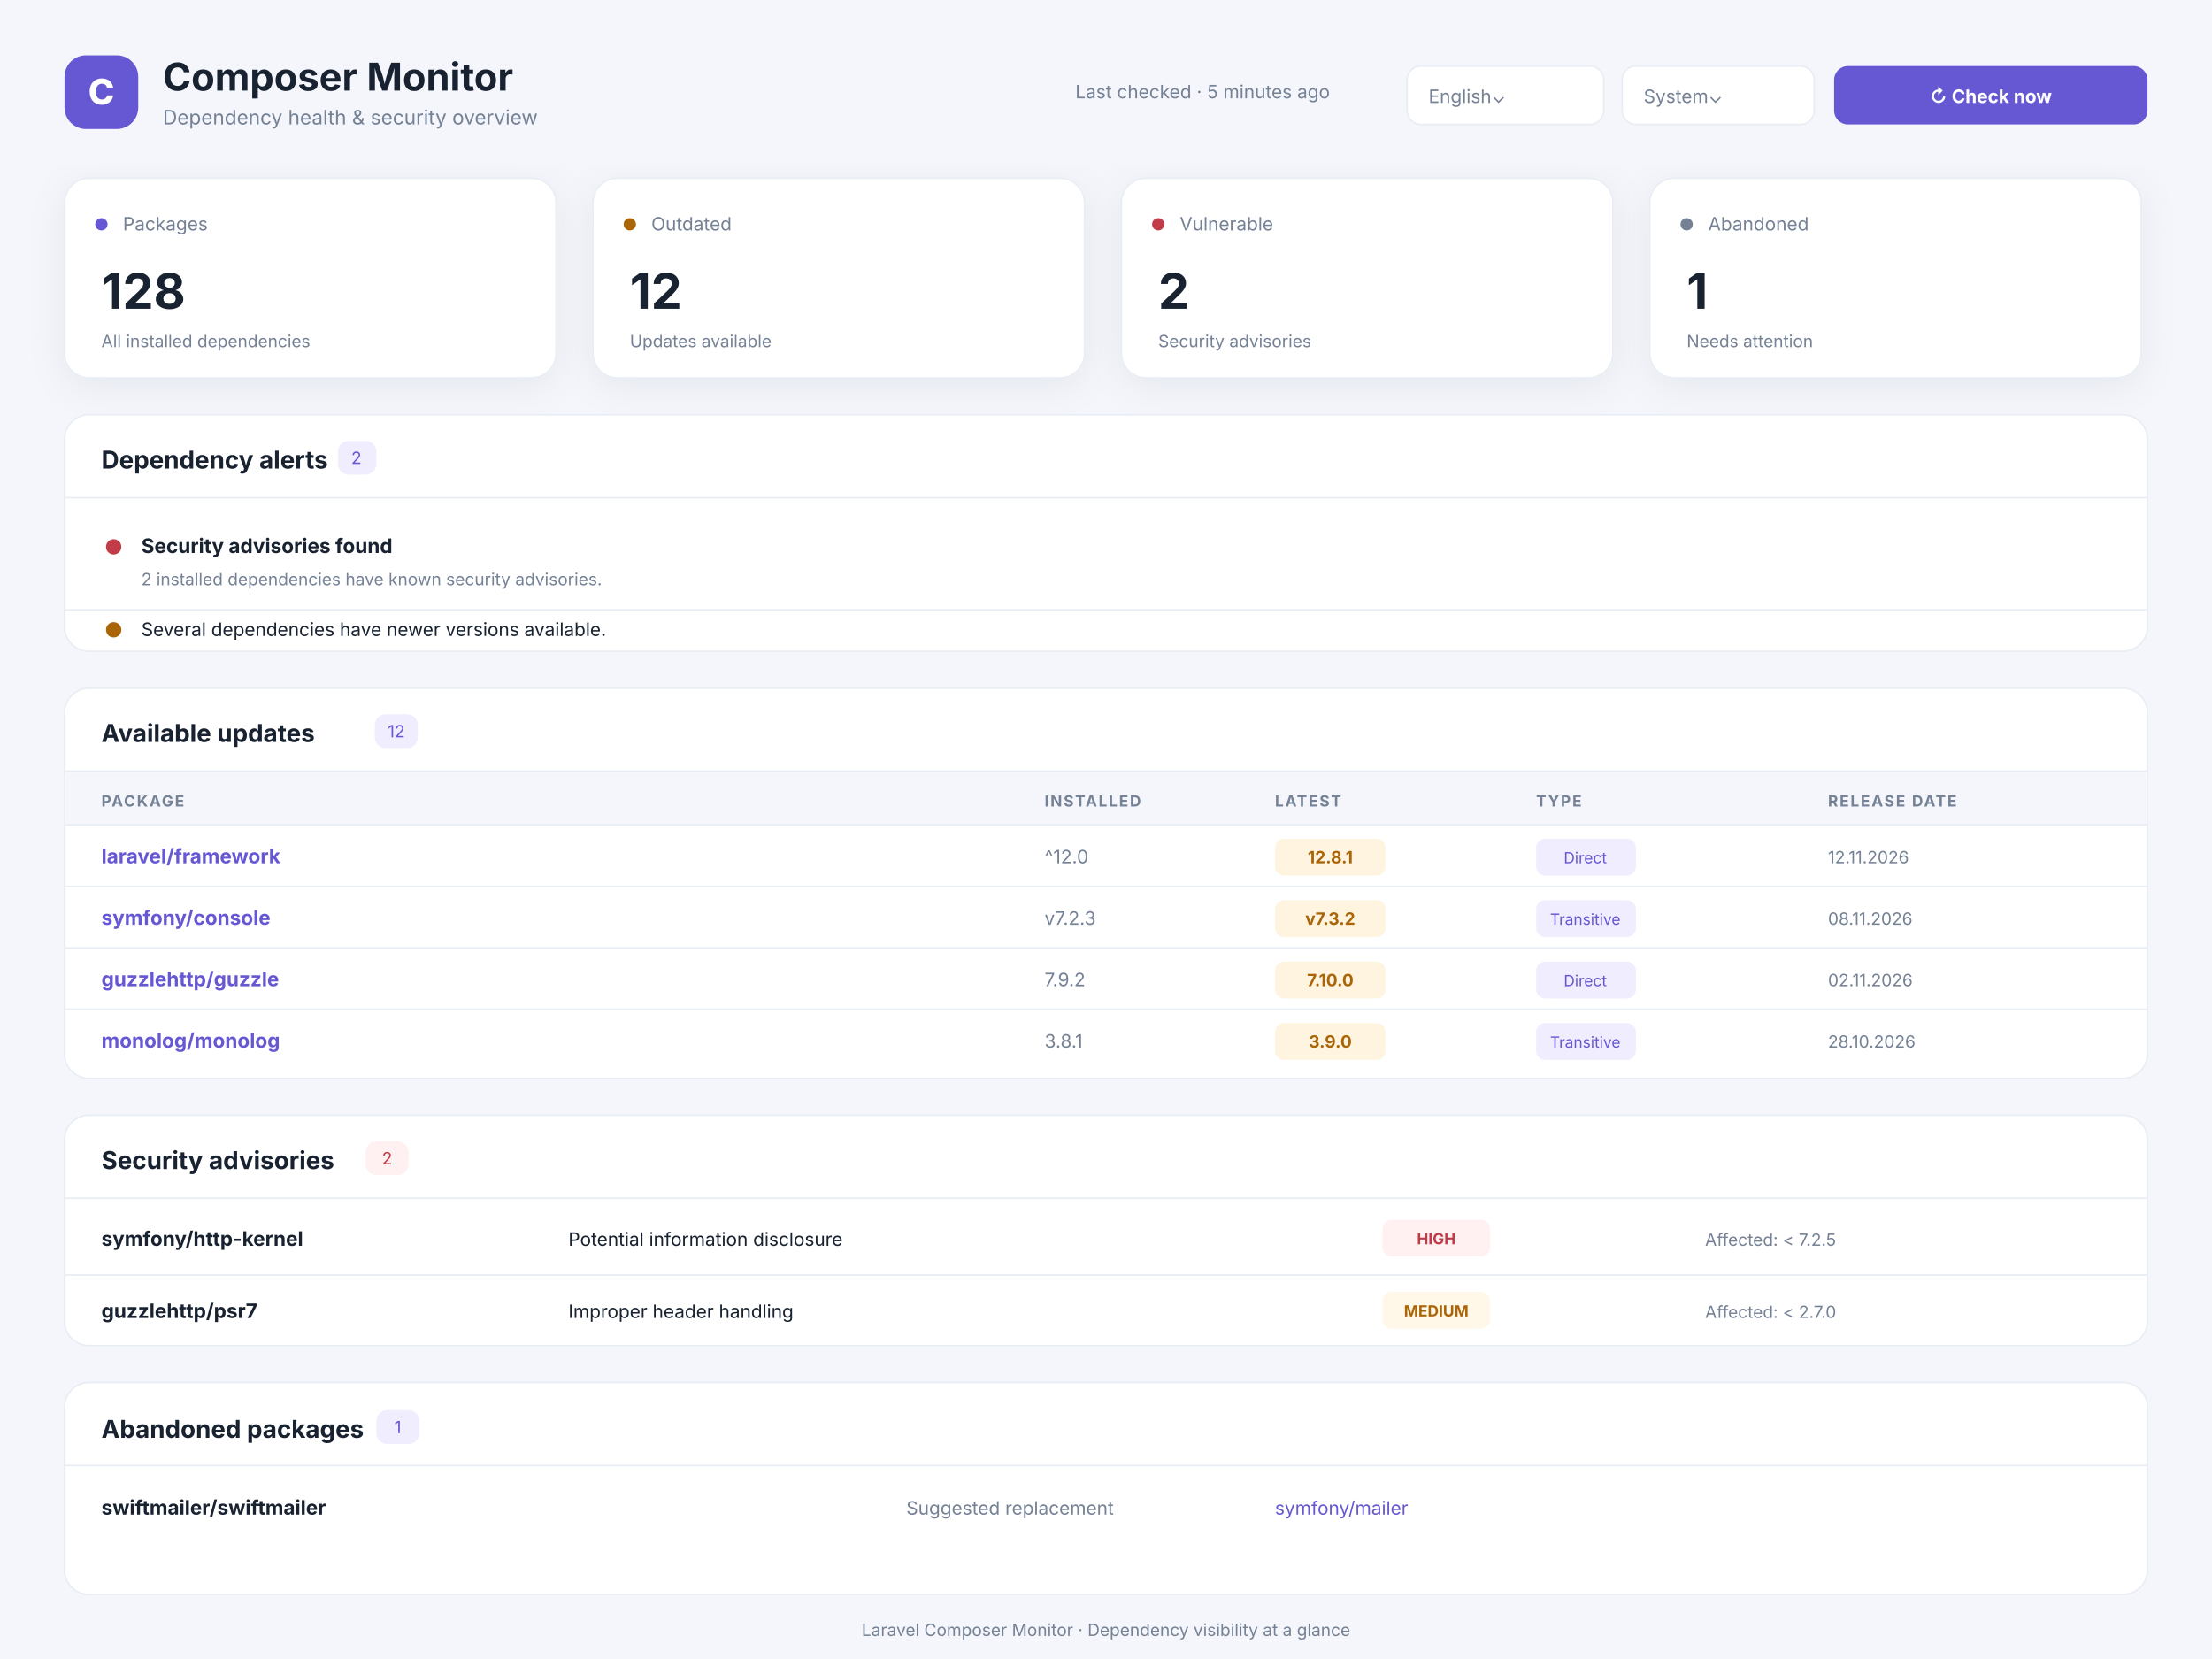
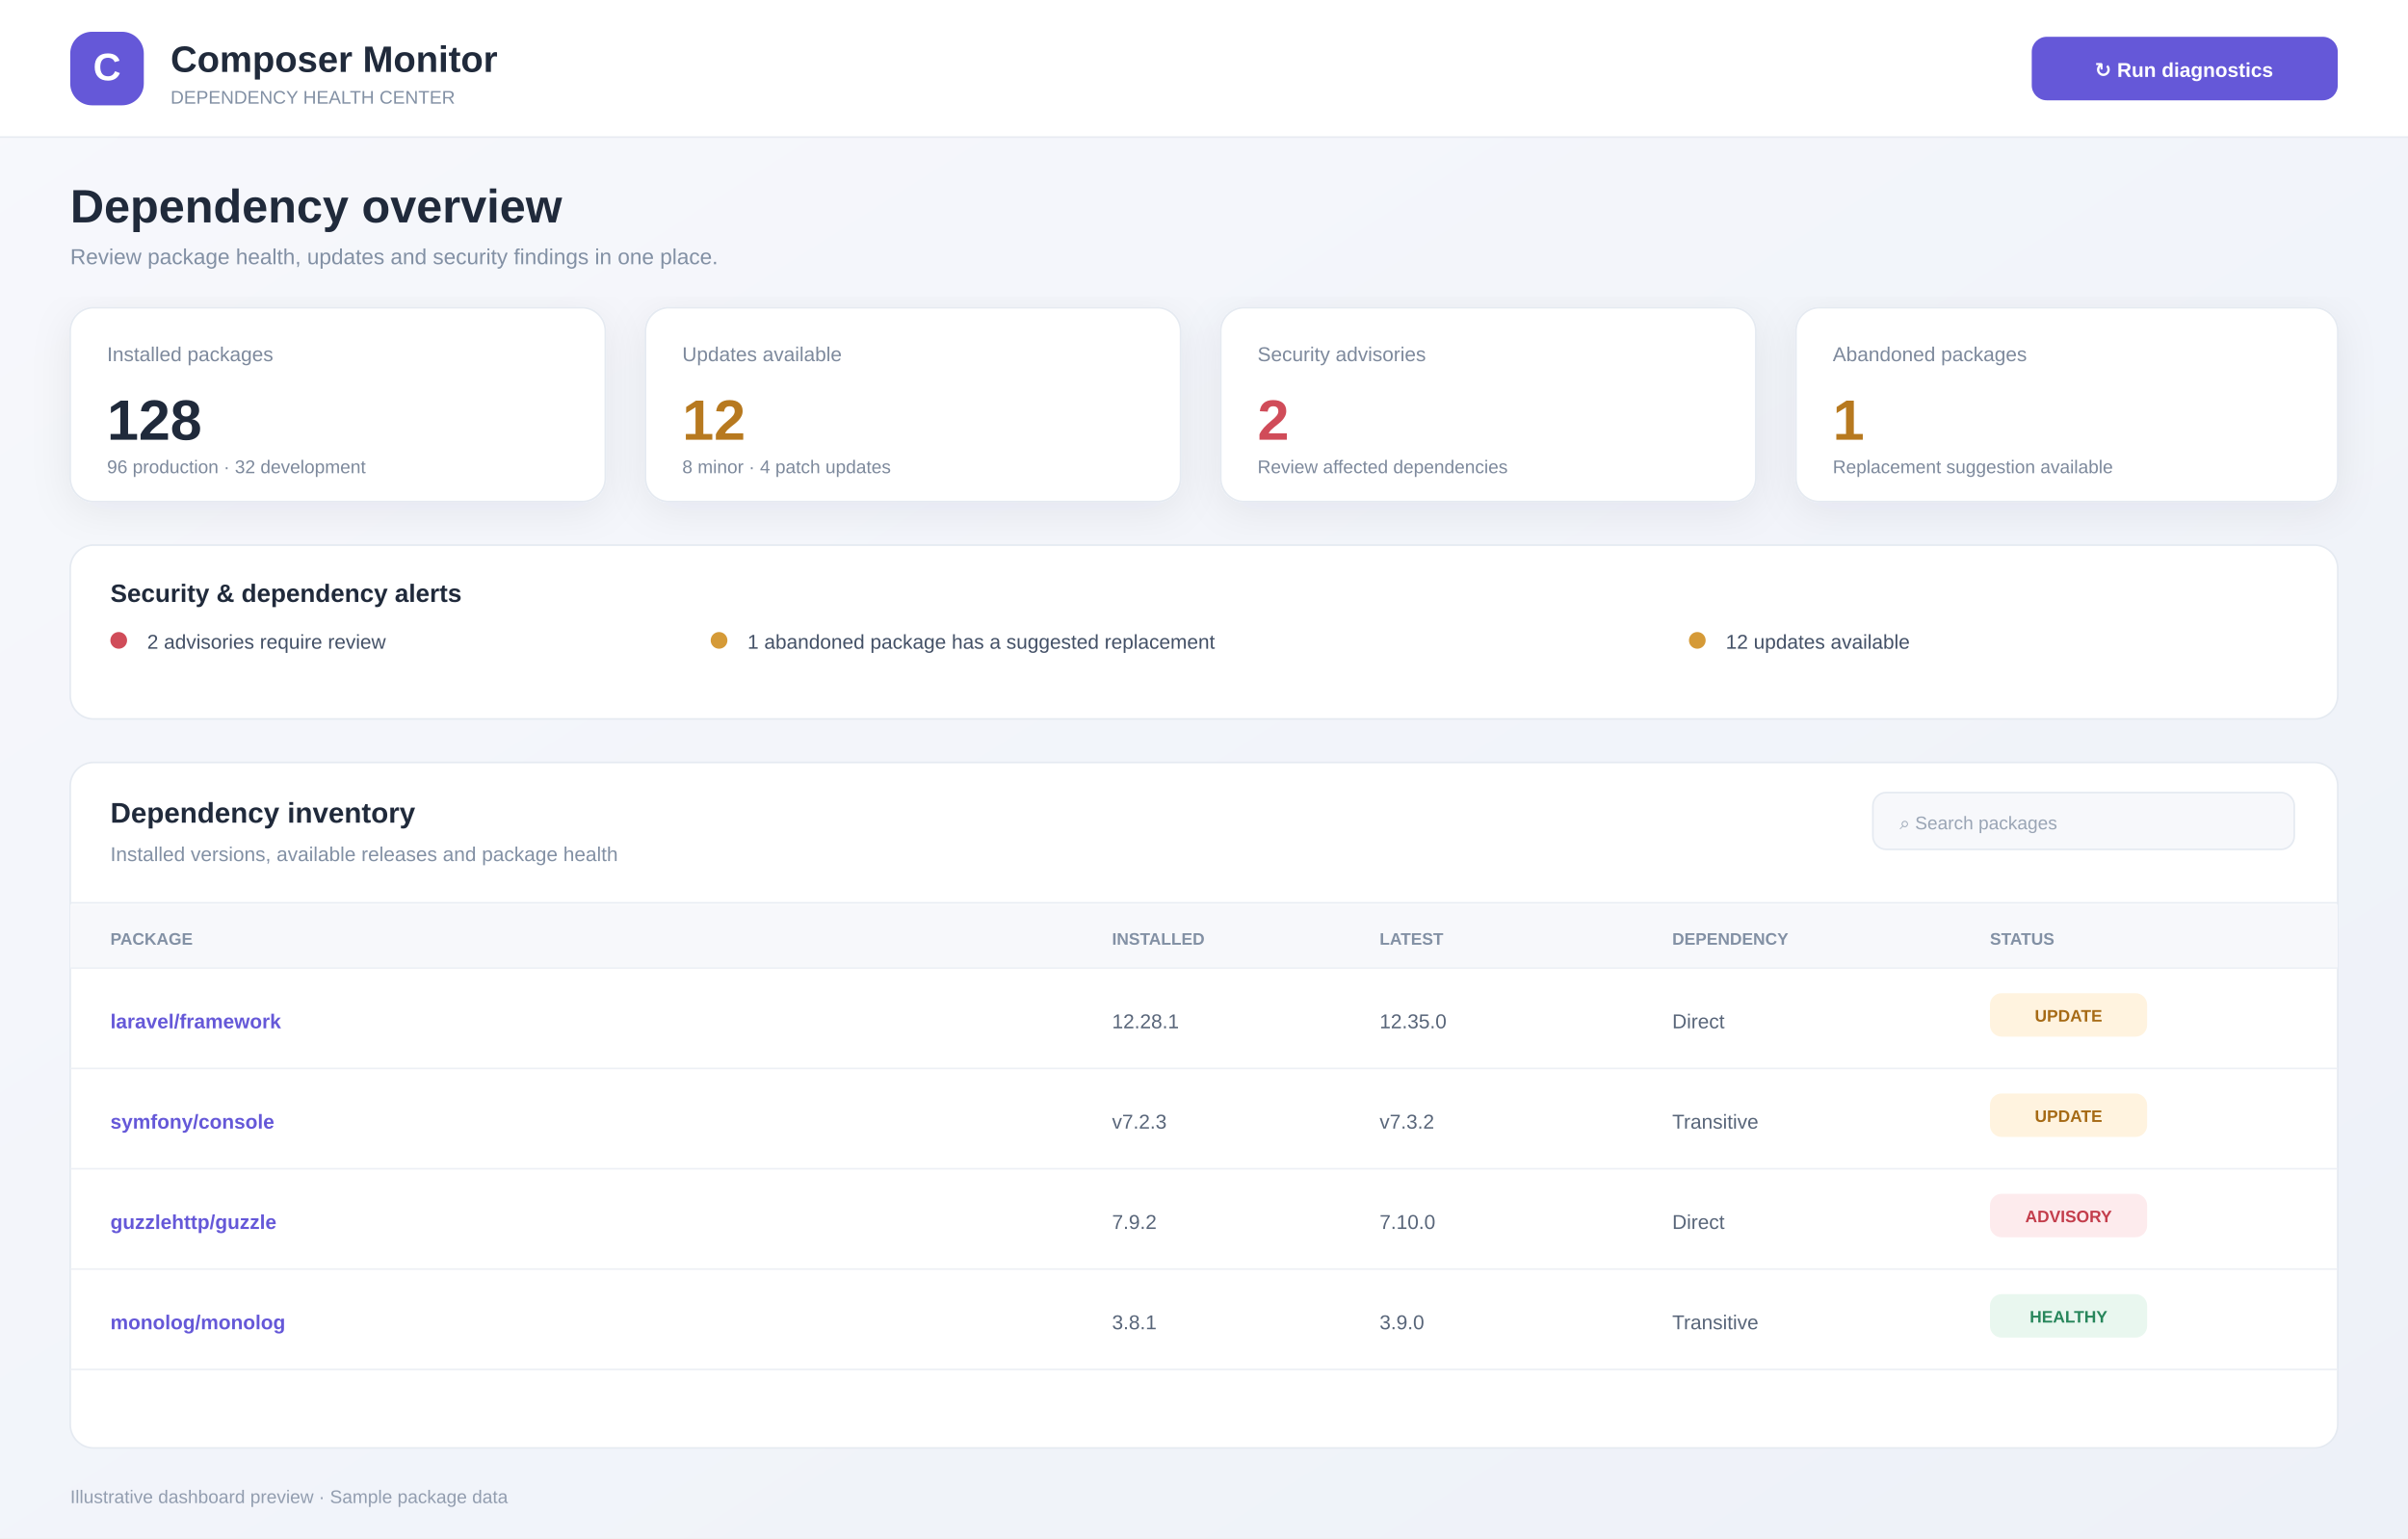
- <svg xmlns="http://www.w3.org/2000/svg" width="1440" height="1080" viewBox="0 0 1440 1080">
+ <svg xmlns="http://www.w3.org/2000/svg" width="1440" height="920" viewBox="0 0 1440 920">
  <defs>
-     <filter id="s" x="-10%" y="-10%" width="120%" height="130%">
-       <feDropShadow dx="0" dy="5" stdDeviation="12" flood-color="#26334d" flood-opacity=".06" />
+     <linearGradient id="bg" x2="1" y2="1">
+       <stop stop-color="#f7f8fc" />
+       <stop offset="1" stop-color="#edf1f8" />
+     </linearGradient>
+     <filter id="sh" x="-10%" y="-10%" width="120%" height="130%">
+       <feDropShadow dx="0" dy="5" stdDeviation="12" flood-color="#25334b" flood-opacity=".07" />
    </filter>
  </defs>
-   <rect width="1440" height="1080" fill="#f4f6fb" />
-   <g font-family="Inter,Segoe UI,Arial,sans-serif" fill="#182230">
-     <rect x="42" y="36" width="48" height="48" rx="14" fill="#6658d3" />
-     <text x="66" y="68" font-size="23" font-weight="800" text-anchor="middle" fill="#fff">C</text>
-     <text x="106" y="59" font-size="25" font-weight="750">Composer Monitor</text>
-     <text x="106" y="81" font-size="13" fill="#758195">Dependency health &amp; security overview</text>
-     <text x="700" y="64" font-size="12" fill="#758195">Last checked · 5 minutes ago</text>
-     <rect x="916" y="43" width="128" height="38" rx="9" fill="#fff" stroke="#e8edf4" />
-     <text x="930" y="67" font-size="12" fill="#758195">English⌄</text>
-     <rect x="1056" y="43" width="125" height="38" rx="9" fill="#fff" stroke="#e8edf4" />
-     <text x="1070" y="67" font-size="12" fill="#758195">System⌄</text>
-     <rect x="1194" y="43" width="204" height="38" rx="9" fill="#6658d3" />
-     <text x="1296" y="67" font-size="12" font-weight="650" text-anchor="middle" fill="#fff">↻  Check now</text>
-     <rect x="42" y="116" width="320" height="130" rx="16" fill="#fff" stroke="#e8edf4" filter="url(#s)" />
-     <circle cx="66" cy="146" r="4" fill="#6658d3" />
-     <text x="80" y="150" font-size="12" fill="#758195">Packages</text>
-     <text x="66" y="201" font-size="32" font-weight="750">128</text>
-     <text x="66" y="226" font-size="11" fill="#758195">All installed dependencies</text>
-     <rect x="386" y="116" width="320" height="130" rx="16" fill="#fff" stroke="#e8edf4" filter="url(#s)" />
-     <circle cx="410" cy="146" r="4" fill="#a96508" />
-     <text x="424" y="150" font-size="12" fill="#758195">Outdated</text>
-     <text x="410" y="201" font-size="32" font-weight="750">12</text>
-     <text x="410" y="226" font-size="11" fill="#758195">Updates available</text>
-     <rect x="730" y="116" width="320" height="130" rx="16" fill="#fff" stroke="#e8edf4" filter="url(#s)" />
-     <circle cx="754" cy="146" r="4" fill="#c13c48" />
-     <text x="768" y="150" font-size="12" fill="#758195">Vulnerable</text>
-     <text x="754" y="201" font-size="32" font-weight="750">2</text>
-     <text x="754" y="226" font-size="11" fill="#758195">Security advisories</text>
-     <rect x="1074" y="116" width="320" height="130" rx="16" fill="#fff" stroke="#e8edf4" filter="url(#s)" />
-     <circle cx="1098" cy="146" r="4" fill="#758195" />
-     <text x="1112" y="150" font-size="12" fill="#758195">Abandoned</text>
-     <text x="1098" y="201" font-size="32" font-weight="750">1</text>
-     <text x="1098" y="226" font-size="11" fill="#758195">Needs attention</text>
-     <rect x="42" y="270" width="1356" height="154" rx="16" fill="#fff" stroke="#e8edf4" />
-     <text x="66" y="305" font-size="16" font-weight="700">Dependency alerts</text>
-     <rect x="220" y="287" width="25" height="22" rx="7" fill="#f0edff" />
-     <text x="232" y="302" font-size="11" fill="#6658d3" text-anchor="middle">2</text>
-     <path d="M42 324H1398" stroke="#e8edf4" />
-     <circle cx="74" cy="356" r="5" fill="#c13c48" />
-     <text x="92" y="360" font-size="13" font-weight="650">Security advisories found</text>
-     <text x="92" y="381" font-size="11" fill="#758195">2 installed dependencies have known security advisories.</text>
-     <path d="M42 397H1398" stroke="#e8edf4" />
-     <circle cx="74" cy="410" r="5" fill="#a96508" />
-     <text x="92" y="414" font-size="12">Several dependencies have newer versions available.</text>
-     <rect x="42" y="448" width="1356" height="254" rx="16" fill="#fff" stroke="#e8edf4" />
-     <text x="66" y="483" font-size="16" font-weight="700">Available updates</text>
-     <rect x="244" y="465" width="28" height="22" rx="7" fill="#f0edff" />
-     <text x="258" y="480" font-size="11" fill="#6658d3" text-anchor="middle">12</text>
-     <path d="M42 502H1398" stroke="#e8edf4" />
-     <rect x="42" y="503" width="1356" height="34" fill="#f4f6fb" />
-     <text x="66" y="525" font-size="10" font-weight="700" letter-spacing="1" fill="#758195">PACKAGE</text>
-     <text x="680" y="525" font-size="10" font-weight="700" letter-spacing="1" fill="#758195">INSTALLED</text>
-     <text x="830" y="525" font-size="10" font-weight="700" letter-spacing="1" fill="#758195">LATEST</text>
-     <text x="1000" y="525" font-size="10" font-weight="700" letter-spacing="1" fill="#758195">TYPE</text>
-     <text x="1190" y="525" font-size="10" font-weight="700" letter-spacing="1" fill="#758195">RELEASE DATE</text>
-     <path d="M42 537H1398" stroke="#e8edf4" />
-     <text x="66" y="562" font-size="13" font-weight="650" fill="#6658d3">laravel/framework</text>
-     <text x="680" y="562" font-size="12" fill="#758195">^12.0</text>
-     <rect x="830" y="546" width="72" height="24" rx="6" fill="#fff4df" />
-     <text x="866" y="562" font-size="11" font-weight="700" text-anchor="middle" fill="#a96508">12.8.1</text>
-     <rect x="1000" y="546" width="65" height="24" rx="6" fill="#f0edff" />
-     <text x="1032" y="562" font-size="10" text-anchor="middle" fill="#6658d3">Direct</text>
-     <text x="1190" y="562" font-size="11" fill="#758195">12.11.2026</text>
-     <path d="M42 577H1398" stroke="#e8edf4" />
-     <text x="66" y="602" font-size="13" font-weight="650" fill="#6658d3">symfony/console</text>
-     <text x="680" y="602" font-size="12" fill="#758195">v7.2.3</text>
-     <rect x="830" y="586" width="72" height="24" rx="6" fill="#fff4df" />
-     <text x="866" y="602" font-size="11" font-weight="700" text-anchor="middle" fill="#a96508">v7.3.2</text>
-     <rect x="1000" y="586" width="65" height="24" rx="6" fill="#f0edff" />
-     <text x="1032" y="602" font-size="10" text-anchor="middle" fill="#6658d3">Transitive</text>
-     <text x="1190" y="602" font-size="11" fill="#758195">08.11.2026</text>
-     <path d="M42 617H1398" stroke="#e8edf4" />
-     <text x="66" y="642" font-size="13" font-weight="650" fill="#6658d3">guzzlehttp/guzzle</text>
-     <text x="680" y="642" font-size="12" fill="#758195">7.9.2</text>
-     <rect x="830" y="626" width="72" height="24" rx="6" fill="#fff4df" />
-     <text x="866" y="642" font-size="11" font-weight="700" text-anchor="middle" fill="#a96508">7.10.0</text>
-     <rect x="1000" y="626" width="65" height="24" rx="6" fill="#f0edff" />
-     <text x="1032" y="642" font-size="10" text-anchor="middle" fill="#6658d3">Direct</text>
-     <text x="1190" y="642" font-size="11" fill="#758195">02.11.2026</text>
-     <path d="M42 657H1398" stroke="#e8edf4" />
-     <text x="66" y="682" font-size="13" font-weight="650" fill="#6658d3">monolog/monolog</text>
-     <text x="680" y="682" font-size="12" fill="#758195">3.8.1</text>
-     <rect x="830" y="666" width="72" height="24" rx="6" fill="#fff4df" />
-     <text x="866" y="682" font-size="11" font-weight="700" text-anchor="middle" fill="#a96508">3.9.0</text>
-     <rect x="1000" y="666" width="65" height="24" rx="6" fill="#f0edff" />
-     <text x="1032" y="682" font-size="10" text-anchor="middle" fill="#6658d3">Transitive</text>
-     <text x="1190" y="682" font-size="11" fill="#758195">28.10.2026</text>
-     <rect x="42" y="726" width="1356" height="150" rx="16" fill="#fff" stroke="#e8edf4" />
-     <text x="66" y="761" font-size="16" font-weight="700">Security advisories</text>
-     <rect x="238" y="743" width="28" height="22" rx="7" fill="#fff0f1" />
-     <text x="252" y="758" font-size="11" fill="#c13c48" text-anchor="middle">2</text>
-     <path d="M42 780H1398" stroke="#e8edf4" />
-     <text x="66" y="811" font-size="13" font-weight="650">symfony/http-kernel</text>
-     <text x="370" y="811" font-size="12">Potential information disclosure</text>
-     <rect x="900" y="794" width="70" height="24" rx="6" fill="#fff0f1" />
-     <text x="935" y="810" font-size="10" text-anchor="middle" fill="#c13c48" font-weight="700">HIGH</text>
-     <text x="1110" y="811" font-size="11" fill="#758195">Affected: &lt; 7.2.5</text>
-     <path d="M42 830H1398" stroke="#e8edf4" />
-     <text x="66" y="858" font-size="13" font-weight="650">guzzlehttp/psr7</text>
-     <text x="370" y="858" font-size="12">Improper header handling</text>
-     <rect x="900" y="841" width="70" height="24" rx="6" fill="#fff7e8" />
-     <text x="935" y="857" font-size="10" text-anchor="middle" fill="#a96508" font-weight="700">MEDIUM</text>
-     <text x="1110" y="858" font-size="11" fill="#758195">Affected: &lt; 2.7.0</text>
-     <rect x="42" y="900" width="1356" height="138" rx="16" fill="#fff" stroke="#e8edf4" />
-     <text x="66" y="936" font-size="16" font-weight="700">Abandoned packages</text>
-     <rect x="245" y="918" width="28" height="22" rx="7" fill="#f0edff" />
-     <text x="259" y="933" font-size="11" fill="#6658d3" text-anchor="middle">1</text>
-     <path d="M42 954H1398" stroke="#e8edf4" />
-     <text x="66" y="986" font-size="13" font-weight="650">swiftmailer/swiftmailer</text>
-     <text x="590" y="986" font-size="12" fill="#758195">Suggested replacement</text>
-     <text x="830" y="986" font-size="12" fill="#6658d3">symfony/mailer</text>
-     <text x="720" y="1065" font-size="11" text-anchor="middle" fill="#758195">Laravel Composer Monitor · Dependency visibility at a glance</text>
+   <rect width="1440" height="920" fill="url(#bg)" />
+   <rect x="0" y="0" width="1440" height="82" fill="#fff" />
+   <path d="M0 82H1440" stroke="#e7ebf2" />
+   <rect x="42" y="19" width="44" height="44" rx="13" fill="#6558d8" />
+   <text x="64" y="48" text-anchor="middle" font-family="Arial" font-size="23" font-weight="700" fill="#fff">C</text>
+   <text x="102" y="43" font-family="Arial" font-size="22" font-weight="700" fill="#202a3b">Composer Monitor</text>
+   <text x="102" y="62" font-family="Arial" font-size="11" fill="#8290a4">DEPENDENCY HEALTH CENTER</text>
+   <rect x="1215" y="22" width="183" height="38" rx="9" fill="#6558d8" />
+   <text x="1306" y="46" text-anchor="middle" font-family="Arial" font-size="12" font-weight="700" fill="#fff">↻ Run diagnostics</text>
+   <text x="42" y="133" font-family="Arial" font-size="28" font-weight="700" fill="#202a3b">Dependency overview</text>
+   <text x="42" y="158" font-family="Arial" font-size="13" fill="#8290a4">Review package health, updates and security findings in one place.</text>
+   <g font-family="Arial">
+     <rect x="42" y="184" width="320" height="116" rx="14" fill="#fff" stroke="#e5eaf1" filter="url(#sh)" />
+     <text x="64" y="216" font-size="12" fill="#7d899c">Installed packages</text>
+     <text x="64" y="263" font-size="34" font-weight="700" fill="#202a3b">128</text>
+     <text x="64" y="283" font-size="11" fill="#7d899c">96 production · 32 development</text>
+     <rect x="386" y="184" width="320" height="116" rx="14" fill="#fff" stroke="#e5eaf1" filter="url(#sh)" />
+     <text x="408" y="216" font-size="12" fill="#7d899c">Updates available</text>
+     <text x="408" y="263" font-size="34" font-weight="700" fill="#b7791f">12</text>
+     <text x="408" y="283" font-size="11" fill="#7d899c">8 minor · 4 patch updates</text>
+     <rect x="730" y="184" width="320" height="116" rx="14" fill="#fff" stroke="#e5eaf1" filter="url(#sh)" />
+     <text x="752" y="216" font-size="12" fill="#7d899c">Security advisories</text>
+     <text x="752" y="263" font-size="34" font-weight="700" fill="#d04c59">2</text>
+     <text x="752" y="283" font-size="11" fill="#7d899c">Review affected dependencies</text>
+     <rect x="1074" y="184" width="324" height="116" rx="14" fill="#fff" stroke="#e5eaf1" filter="url(#sh)" />
+     <text x="1096" y="216" font-size="12" fill="#7d899c">Abandoned packages</text>
+     <text x="1096" y="263" font-size="34" font-weight="700" fill="#b7791f">1</text>
+     <text x="1096" y="283" font-size="11" fill="#7d899c">Replacement suggestion available</text>
  </g>
+   <rect x="42" y="326" width="1356" height="104" rx="14" fill="#fff" stroke="#e5eaf1" />
+   <text x="66" y="360" font-family="Arial" font-size="15" font-weight="700" fill="#202a3b">Security &amp; dependency alerts</text>
+   <rect x="66" y="378" width="10" height="10" rx="5" fill="#d04c59" />
+   <text x="88" y="388" font-family="Arial" font-size="12" fill="#435066">2 advisories require review</text>
+   <rect x="425" y="378" width="10" height="10" rx="5" fill="#d59a37" />
+   <text x="447" y="388" font-family="Arial" font-size="12" fill="#435066">1 abandoned package has a suggested replacement</text>
+   <rect x="1010" y="378" width="10" height="10" rx="5" fill="#d59a37" />
+   <text x="1032" y="388" font-family="Arial" font-size="12" fill="#435066">12 updates available</text>
+   <rect x="42" y="456" width="1356" height="410" rx="14" fill="#fff" stroke="#e5eaf1" />
+   <text x="66" y="492" font-family="Arial" font-size="17" font-weight="700" fill="#202a3b">Dependency inventory</text>
+   <text x="66" y="515" font-family="Arial" font-size="12" fill="#8290a4">Installed versions, available releases and package health</text>
+   <rect x="1120" y="474" width="252" height="34" rx="8" fill="#f7f8fb" stroke="#e5eaf1" />
+   <text x="1136" y="496" font-family="Arial" font-size="11" fill="#9aa5b5">⌕  Search packages</text>
+   <path d="M42 540H1398" stroke="#e8edf3" />
+   <rect x="42" y="541" width="1356" height="38" fill="#f7f8fb" />
+   <g font-family="Arial" font-size="10" font-weight="700" fill="#8290a4">
+     <text x="66" y="565">PACKAGE</text>
+     <text x="665" y="565">INSTALLED</text>
+     <text x="825" y="565">LATEST</text>
+     <text x="1000" y="565">DEPENDENCY</text>
+     <text x="1190" y="565">STATUS</text>
+   </g>
+   <g font-family="Arial" font-size="12">
+     <path d="M42 579H1398M42 639H1398M42 699H1398M42 759H1398M42 819H1398" stroke="#edf0f5" />
+     <text x="66" y="615" fill="#6558d8" font-weight="700">laravel/framework</text>
+     <text x="665" y="615" fill="#586579">12.28.1</text>
+     <text x="825" y="615" fill="#586579">12.35.0</text>
+     <text x="1000" y="615" fill="#586579">Direct</text>
+     <rect x="1190" y="594" width="94" height="26" rx="7" fill="#fff3df" />
+     <text x="1237" y="611" text-anchor="middle" fill="#a66a15" font-size="10" font-weight="700">UPDATE</text>
+     <text x="66" y="675" fill="#6558d8" font-weight="700">symfony/console</text>
+     <text x="665" y="675" fill="#586579">v7.2.3</text>
+     <text x="825" y="675" fill="#586579">v7.3.2</text>
+     <text x="1000" y="675" fill="#586579">Transitive</text>
+     <rect x="1190" y="654" width="94" height="26" rx="7" fill="#fff3df" />
+     <text x="1237" y="671" text-anchor="middle" fill="#a66a15" font-size="10" font-weight="700">UPDATE</text>
+     <text x="66" y="735" fill="#6558d8" font-weight="700">guzzlehttp/guzzle</text>
+     <text x="665" y="735" fill="#586579">7.9.2</text>
+     <text x="825" y="735" fill="#586579">7.10.0</text>
+     <text x="1000" y="735" fill="#586579">Direct</text>
+     <rect x="1190" y="714" width="94" height="26" rx="7" fill="#fdebed" />
+     <text x="1237" y="731" text-anchor="middle" fill="#c33d4b" font-size="10" font-weight="700">ADVISORY</text>
+     <text x="66" y="795" fill="#6558d8" font-weight="700">monolog/monolog</text>
+     <text x="665" y="795" fill="#586579">3.8.1</text>
+     <text x="825" y="795" fill="#586579">3.9.0</text>
+     <text x="1000" y="795" fill="#586579">Transitive</text>
+     <rect x="1190" y="774" width="94" height="26" rx="7" fill="#e9f7ef" />
+     <text x="1237" y="791" text-anchor="middle" fill="#27865b" font-size="10" font-weight="700">HEALTHY</text>
+   </g>
+   <text x="42" y="899" font-family="Arial" font-size="11" fill="#929daf">Illustrative dashboard preview · Sample package data</text>
</svg>
